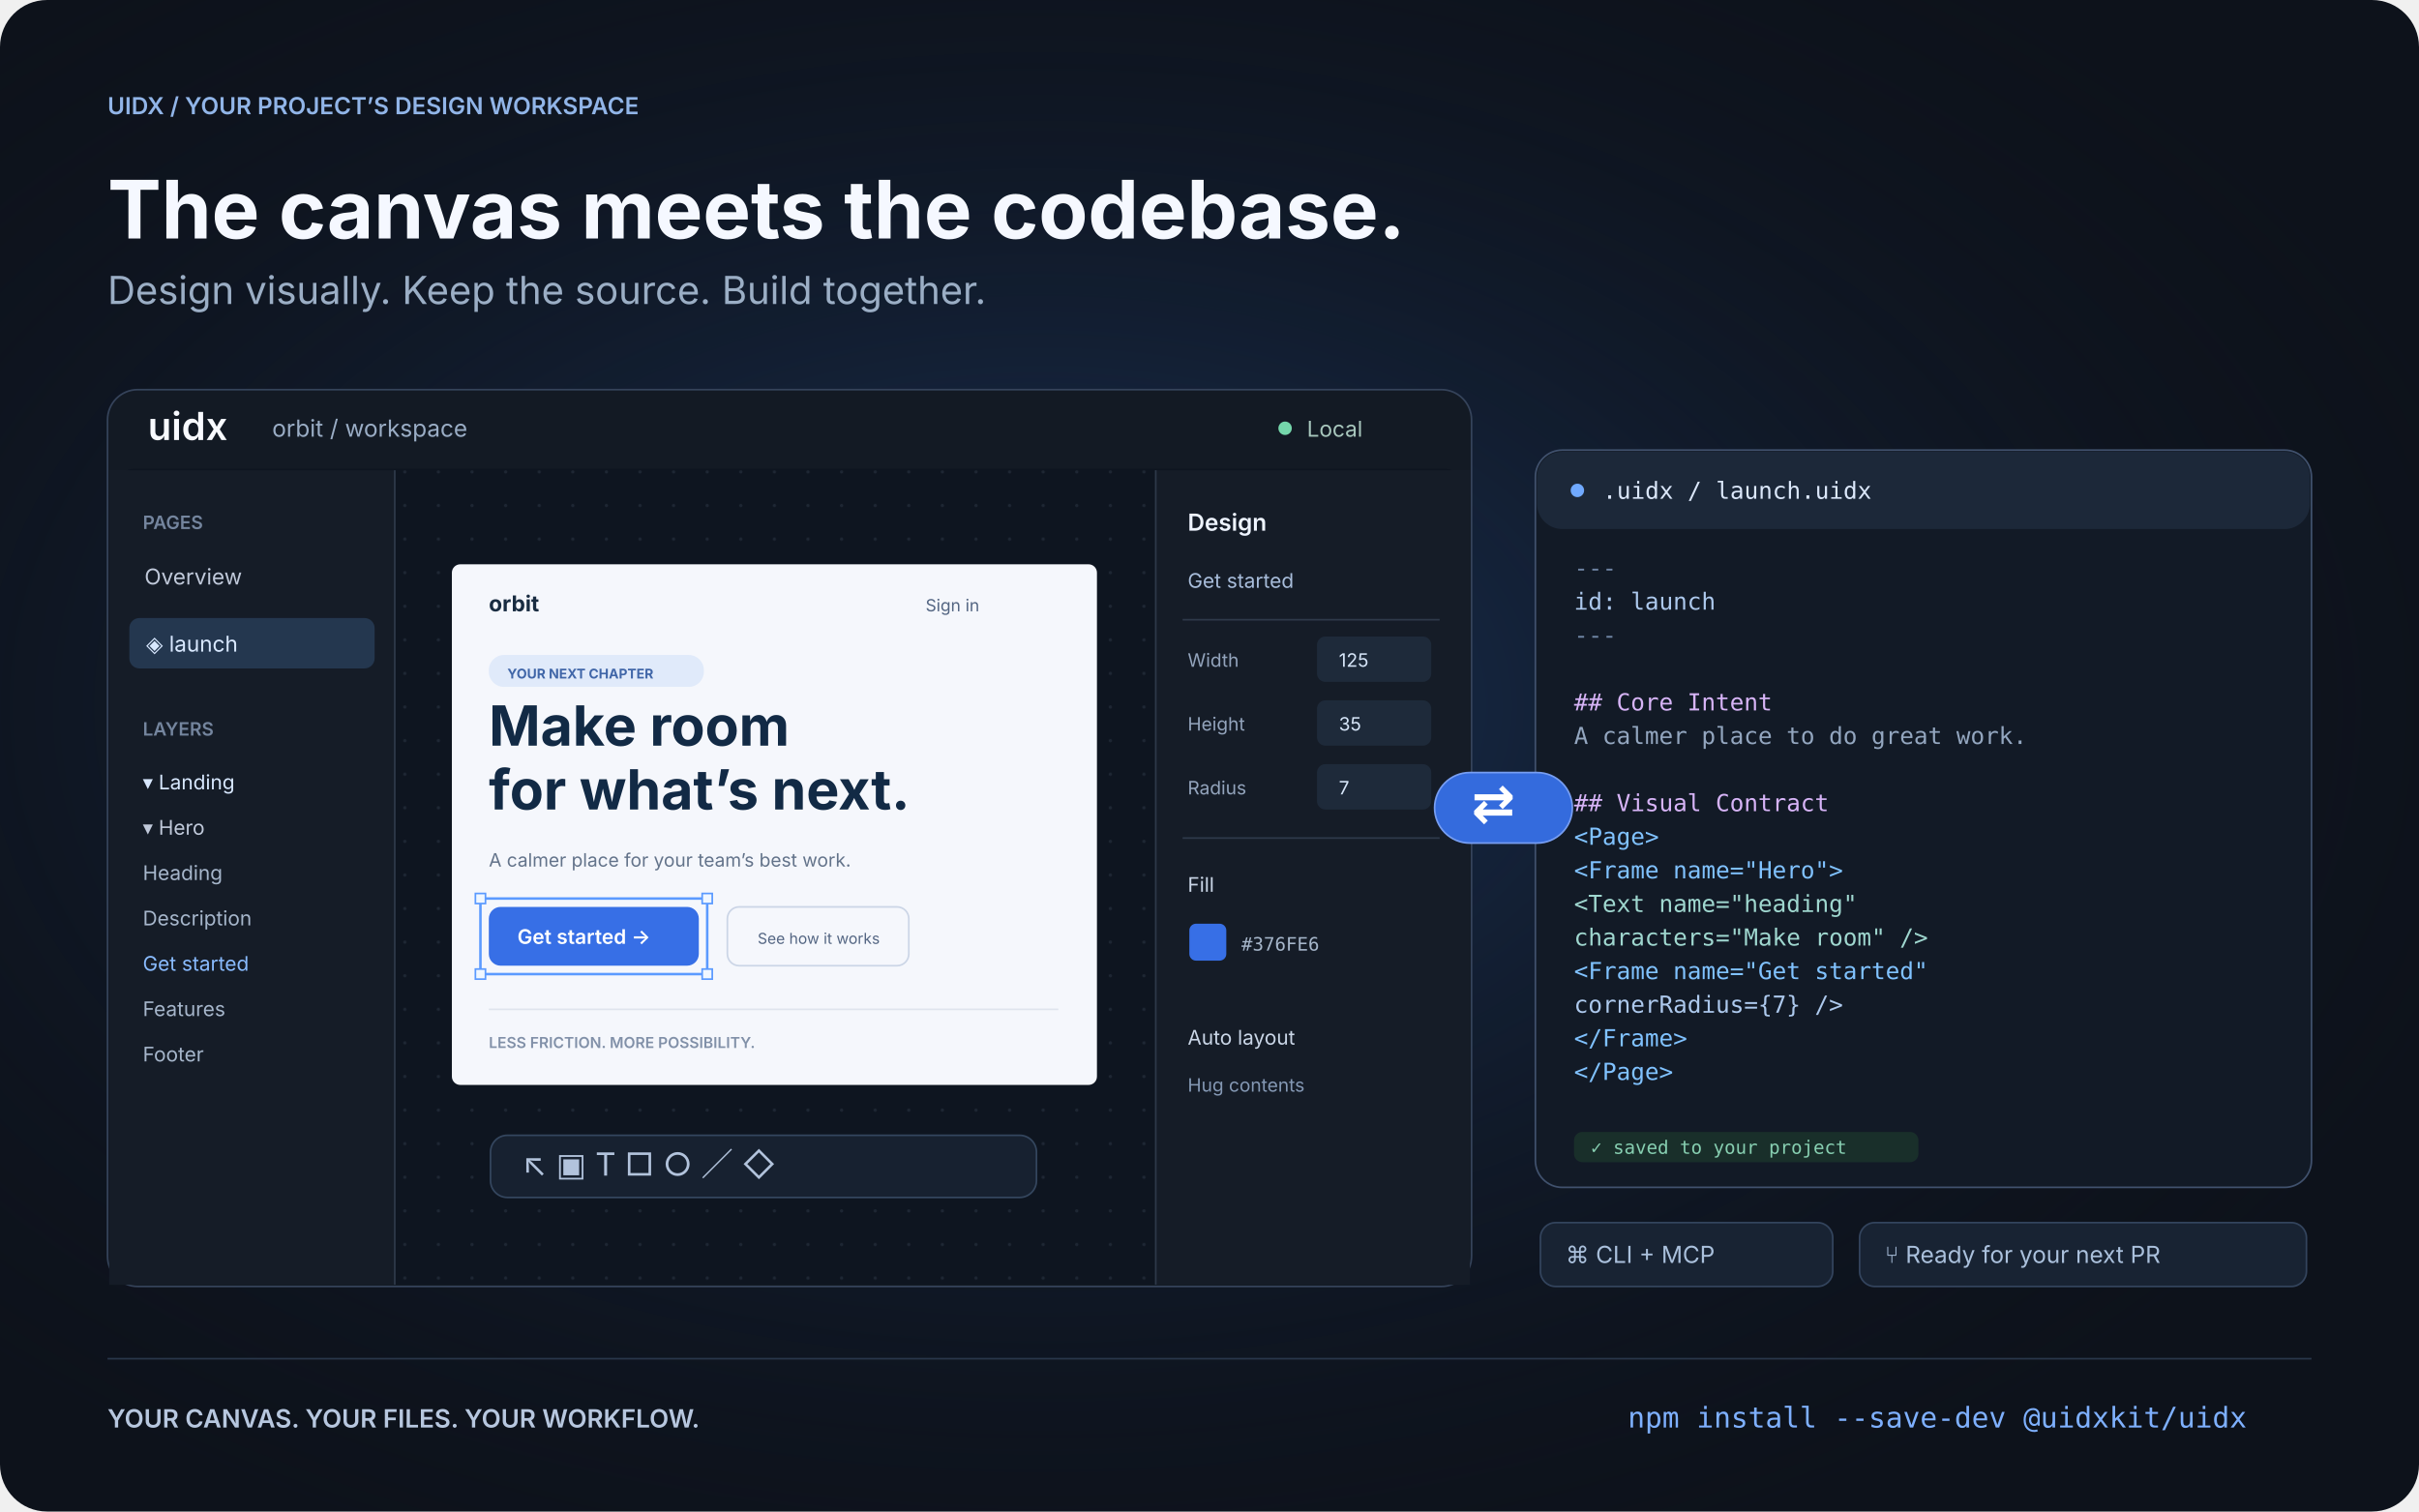
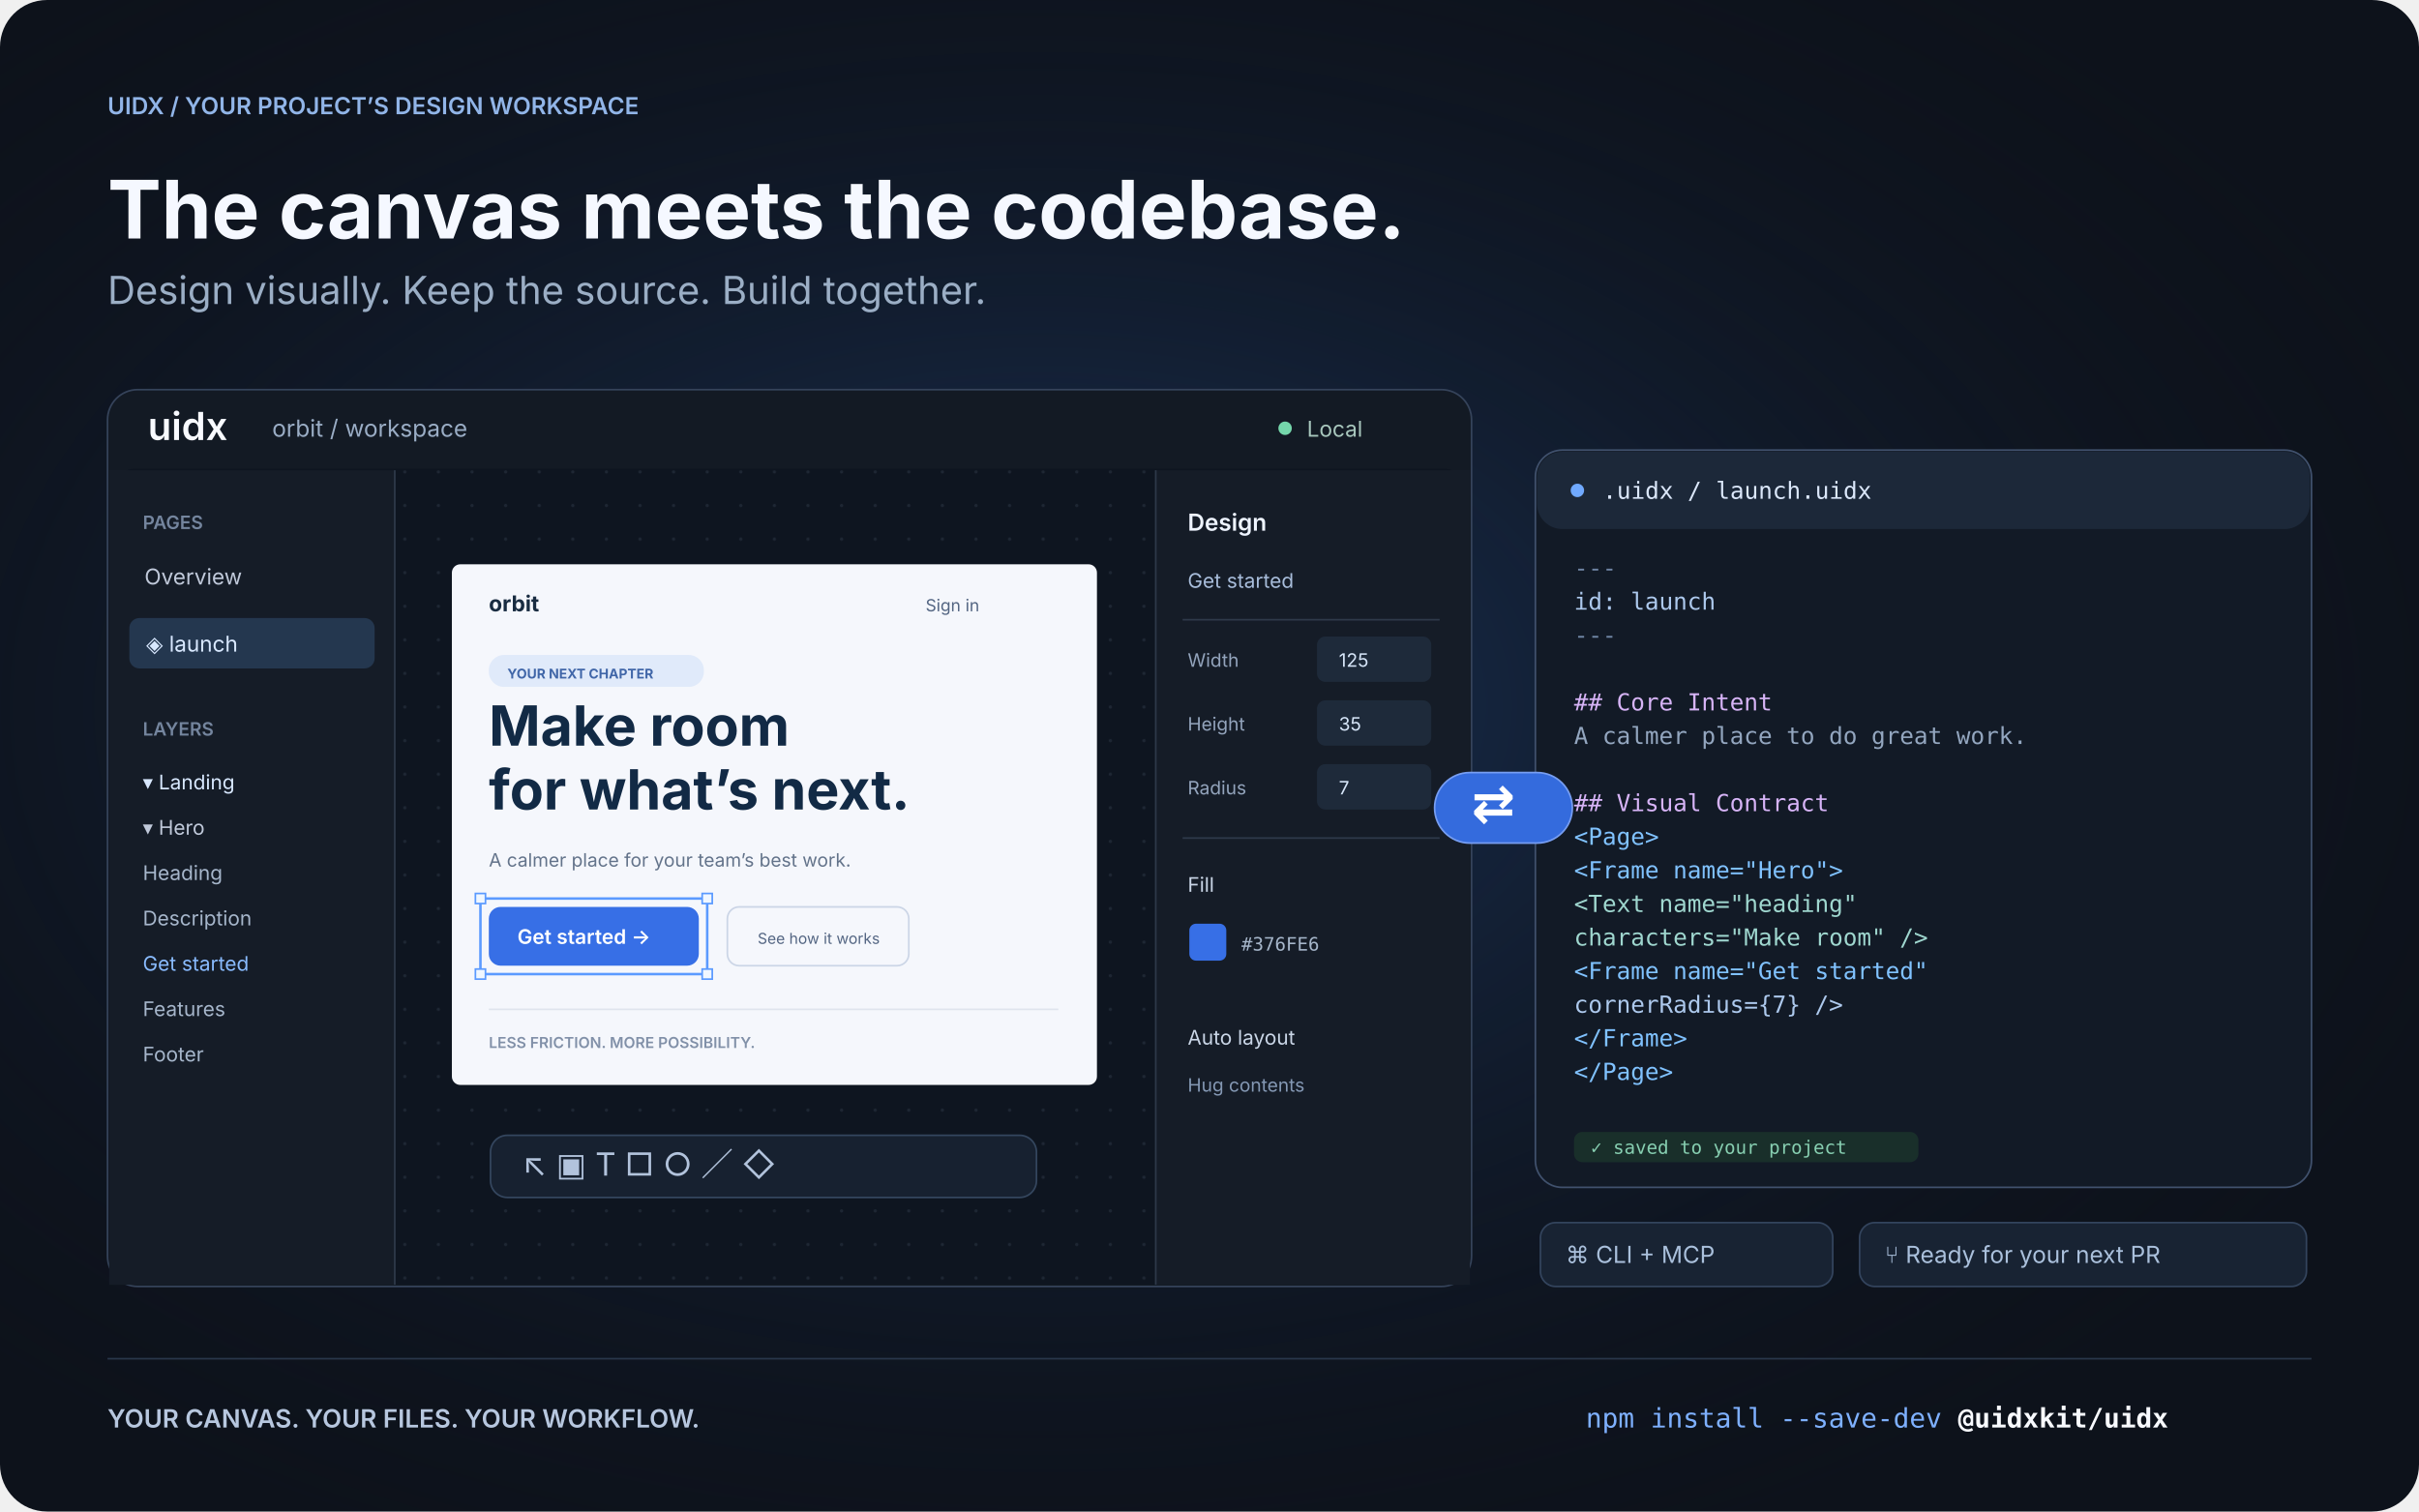
<svg xmlns="http://www.w3.org/2000/svg" width="1440" height="900" viewBox="0 0 1440 900" role="img" aria-labelledby="title desc">
  <defs>
    <radialGradient id="glow">
      <stop stop-color="#22467d" stop-opacity=".65" />
      <stop offset="1" stop-color="#10151f" stop-opacity="0" />
    </radialGradient>
    <linearGradient id="card" x2="0" y2="1">
      <stop stop-color="#172638" />
      <stop offset="1" stop-color="#131b28" />
    </linearGradient>
    <pattern id="dots" width="20" height="20" patternUnits="userSpaceOnUse">
      <circle cx="1" cy="1" r="1" fill="#64738a" opacity=".18" />
    </pattern>
  </defs>
  <rect width="1440" height="900" rx="28" fill="#0d121b" />
  <ellipse cx="620" cy="420" rx="900" ry="560" fill="url(#glow)" />
  <g font-family="Inter, system-ui, -apple-system, Segoe UI, sans-serif">
    <text x="64" y="68" fill="#91b5e8" font-size="14" font-weight="600">UIDX / YOUR PROJECT’S DESIGN WORKSPACE</text>
    <text x="64" y="142" fill="#f5f8ff" font-size="48" font-weight="650">The canvas meets the codebase.</text>
    <text x="64" y="181" fill="#9baec5" font-size="23" font-weight="400">Design visually. Keep the source. Build together.</text>
    <rect x="64" y="232" width="812" height="534" rx="18" fill="#131a24" stroke="#35435a" />
    <rect x="65" y="279" width="810" height="486" rx="16" fill="#0e1520" />
    <text x="88" y="262" fill="#f8faff" font-size="23" font-weight="600">uidx</text>
    <text x="162" y="260" fill="#9aadc5" font-size="14" font-weight="400">orbit / workspace</text>
    <circle cx="765" cy="255" r="4" fill="#75d7ab" />
    <text x="778" y="260" fill="#a8c7bd" font-size="13" font-weight="400">Local</text>
    <rect x="65" y="280" width="170" height="485" rx="0" fill="#151c27" />
    <path d="M235 280 L235 765" stroke="#2e394a" fill="none" />
    <text x="85" y="315" fill="#74859e" font-size="11" font-weight="600">PAGES</text>
    <text x="86" y="348" fill="#c0c9da" font-size="13" font-weight="400">Overview</text>
    <rect x="77" y="368" width="146" height="30" rx="6" fill="#24374f" />
    <text x="87" y="388" fill="#d8e8ff" font-size="13" font-weight="400">◈  launch</text>
    <text x="85" y="438" fill="#74859e" font-size="11" font-weight="600">LAYERS</text>
    <text x="85" y="470" fill="#d8e8ff" font-size="12" font-weight="400">▾ Landing</text>
    <text x="85" y="497" fill="#c0c9da" font-size="12" font-weight="400">  ▾ Hero</text>
    <text x="85" y="524" fill="#a6b6cb" font-size="12" font-weight="400">      Heading</text>
    <text x="85" y="551" fill="#a6b6cb" font-size="12" font-weight="400">      Description</text>
    <text x="85" y="578" fill="#89bbff" font-size="12" font-weight="400">      Get started</text>
    <text x="85" y="605" fill="#a6b6cb" font-size="12" font-weight="400">  Features</text>
    <text x="85" y="632" fill="#a6b6cb" font-size="12" font-weight="400">  Footer</text>
    <rect x="236" y="280" width="451" height="485" rx="0" fill="url(#dots)" />
    <rect x="269" y="336" width="384" height="310" rx="5" fill="#f5f7fc" />
    <text x="291" y="364" fill="#192c41" font-size="13" font-weight="700">orbit</text>
    <text x="551" y="364" fill="#536582" font-size="10" font-weight="400">Sign in</text>
    <rect x="291" y="390" width="128" height="19" rx="9" fill="#e0eafa" />
    <text x="302" y="404" fill="#4066a8" font-size="8" font-weight="650">YOUR NEXT CHAPTER</text>
    <text x="291" y="444" fill="#122a45" font-size="33" font-weight="700">Make room</text>
    <text x="291" y="482" fill="#122a45" font-size="33" font-weight="700">for what’s next.</text>
    <text x="291" y="516" fill="#63738a" font-size="11" font-weight="400">A calmer place for your team’s best work.</text>
    <rect x="291" y="540" width="125" height="35" rx="7" fill="#376fe6" />
    <text x="308" y="562" fill="#fff" font-size="12" font-weight="600">Get started  →</text>
    <rect x="433" y="540" width="108" height="35" rx="7" fill="#f5f7fc" stroke="#cbd5e6" />
    <text x="451" y="562" fill="#536582" font-size="9" font-weight="400">See how it works</text>
    <path d="M291 601 L630 601" stroke="#dfe4ee" fill="none" />
    <text x="291" y="624" fill="#8190a8" font-size="9" font-weight="600">LESS FRICTION. MORE POSSIBILITY.</text>
    <rect x="286" y="535" width="135" height="45" rx="2" fill="none" stroke="#5b9aff" stroke-width="1.5" />
    <rect x="283" y="532" width="6" height="6" rx="0" fill="#f0f7ff" stroke="#5b9aff" />
    <rect x="283" y="577" width="6" height="6" rx="0" fill="#f0f7ff" stroke="#5b9aff" />
    <rect x="418" y="532" width="6" height="6" rx="0" fill="#f0f7ff" stroke="#5b9aff" />
    <rect x="418" y="577" width="6" height="6" rx="0" fill="#f0f7ff" stroke="#5b9aff" />
    <rect x="292" y="676" width="325" height="37" rx="10" fill="#172130" stroke="#34465e" />
    <text x="311" y="700" fill="#b2c3dc" font-size="19" font-weight="400">↖    ▣    T    □    ○    ／    ◇</text>
    <rect x="688" y="280" width="187" height="485" rx="0" fill="#151c27" />
    <path d="M688 280 L688 765" stroke="#2e394a" fill="none" />
    <text x="707" y="316" fill="#eef4ff" font-size="14" font-weight="600">Design</text>
    <text x="707" y="350" fill="#a8bddb" font-size="12" font-weight="400">Get started</text>
    <path d="M704 369 L857 369" stroke="#2e394a" fill="none" />
    <text x="707" y="397" fill="#93a4bc" font-size="11" font-weight="400">Width</text>
    <rect x="784" y="379" width="68" height="27" rx="5" fill="#1e2a3a" />
    <text x="797" y="397" fill="#d6e5f8" font-size="11" font-weight="400">125</text>
    <text x="707" y="435" fill="#93a4bc" font-size="11" font-weight="400">Height</text>
    <rect x="784" y="417" width="68" height="27" rx="5" fill="#1e2a3a" />
    <text x="797" y="435" fill="#d6e5f8" font-size="11" font-weight="400">35</text>
    <text x="707" y="473" fill="#93a4bc" font-size="11" font-weight="400">Radius</text>
    <rect x="784" y="455" width="68" height="27" rx="5" fill="#1e2a3a" />
    <text x="797" y="473" fill="#d6e5f8" font-size="11" font-weight="400">7</text>
    <path d="M704 499 L857 499" stroke="#2e394a" fill="none" />
    <text x="707" y="531" fill="#cad6e7" font-size="12" font-weight="400">Fill</text>
    <rect x="708" y="550" width="22" height="22" rx="4" fill="#376fe6" />
    <text x="739" y="566" fill="#a6b6ca" font-size="11" font-weight="400" font-family="ui-monospace, SFMono-Regular, Consolas, monospace">#376FE6</text>
    <text x="707" y="622" fill="#cad6e7" font-size="12" font-weight="400">Auto layout</text>
    <text x="707" y="650" fill="#8498b4" font-size="11" font-weight="400">Hug contents</text>
    <rect x="914" y="268" width="462" height="439" rx="16" fill="#121a26" stroke="#40516d" />
    <rect x="915" y="269" width="460" height="46" rx="15" fill="#1c2839" />
    <circle cx="939" cy="292" r="4" fill="#70a9ff" />
    <text x="954" y="297" fill="#dbe7fa" font-size="14" font-weight="500" font-family="ui-monospace, SFMono-Regular, Consolas, monospace">.uidx / launch.uidx</text>
    <text x="937" y="343" fill="#7086a5" font-size="14" font-weight="400" font-family="ui-monospace, SFMono-Regular, Consolas, monospace">---</text>
    <text x="937" y="363" fill="#adc9ed" font-size="14" font-weight="400" font-family="ui-monospace, SFMono-Regular, Consolas, monospace">id: launch</text>
    <text x="937" y="383" fill="#7086a5" font-size="14" font-weight="400" font-family="ui-monospace, SFMono-Regular, Consolas, monospace">---</text>
    <text x="937" y="403" fill="#adc9ed" font-size="14" font-weight="400" font-family="ui-monospace, SFMono-Regular, Consolas, monospace" />
    <text x="937" y="423" fill="#d7b4f7" font-size="14" font-weight="400" font-family="ui-monospace, SFMono-Regular, Consolas, monospace">## Core Intent</text>
    <text x="937" y="443" fill="#93a6bf" font-size="14" font-weight="400" font-family="ui-monospace, SFMono-Regular, Consolas, monospace">A calmer place to do great work.</text>
    <text x="937" y="463" fill="#adc9ed" font-size="14" font-weight="400" font-family="ui-monospace, SFMono-Regular, Consolas, monospace" />
    <text x="937" y="483" fill="#d7b4f7" font-size="14" font-weight="400" font-family="ui-monospace, SFMono-Regular, Consolas, monospace">## Visual Contract</text>
    <text x="937" y="503" fill="#80c2ff" font-size="14" font-weight="400" font-family="ui-monospace, SFMono-Regular, Consolas, monospace">&lt;Page&gt;</text>
    <text x="937" y="523" fill="#80c2ff" font-size="14" font-weight="400" font-family="ui-monospace, SFMono-Regular, Consolas, monospace">  &lt;Frame name="Hero"&gt;</text>
    <text x="937" y="543" fill="#9fd7cf" font-size="14" font-weight="400" font-family="ui-monospace, SFMono-Regular, Consolas, monospace">    &lt;Text name="heading"</text>
    <text x="937" y="563" fill="#9fd7cf" font-size="14" font-weight="400" font-family="ui-monospace, SFMono-Regular, Consolas, monospace">      characters="Make room" /&gt;</text>
    <text x="937" y="583" fill="#80c2ff" font-size="14" font-weight="400" font-family="ui-monospace, SFMono-Regular, Consolas, monospace">    &lt;Frame name="Get started"</text>
    <text x="937" y="603" fill="#adc9ed" font-size="14" font-weight="400" font-family="ui-monospace, SFMono-Regular, Consolas, monospace">      cornerRadius={7} /&gt;</text>
    <text x="937" y="623" fill="#80c2ff" font-size="14" font-weight="400" font-family="ui-monospace, SFMono-Regular, Consolas, monospace">  &lt;/Frame&gt;</text>
    <text x="937" y="643" fill="#80c2ff" font-size="14" font-weight="400" font-family="ui-monospace, SFMono-Regular, Consolas, monospace">&lt;/Page&gt;</text>
    <rect x="937" y="674" width="205" height="18" rx="5" fill="#192f2a" />
    <text x="947" y="687" fill="#87cfb1" font-size="11" font-weight="400" font-family="ui-monospace, SFMono-Regular, Consolas, monospace">✓  saved to your project</text>
    <rect x="854" y="460" width="82" height="42" rx="21" fill="#346bdd" stroke="#779ef2" />
    <text x="876" y="489" fill="#fff" font-size="31" font-weight="600">⇄</text>
    <rect x="917" y="728" width="174" height="38" rx="9" fill="#182333" stroke="#33445d" />
    <text x="932" y="752" fill="#aac0dc" font-size="14" font-weight="400">⌘  CLI + MCP</text>
    <rect x="1107" y="728" width="266" height="38" rx="9" fill="#182333" stroke="#33445d" />
    <text x="1122" y="752" fill="#aac0dc" font-size="14" font-weight="400">⑂  Ready for your next PR</text>
    <path d="M64 809 L1376 809" stroke="#29364a" fill="none" />
    <text x="64" y="850" fill="#b7c7df" font-size="15" font-weight="600">YOUR CANVAS. YOUR FILES. YOUR WORKFLOW.</text>
-     <text x="969" y="850" fill="#7eb0ff" font-size="17" font-weight="500" font-family="ui-monospace, SFMono-Regular, Consolas, monospace">npm install --save-dev @uidxkit/uidx</text>
+     <text x="944" y="850" fill="#7eb0ff" font-size="16" font-weight="500" font-family="ui-monospace, SFMono-Regular, Consolas, monospace">npm install --save-dev <tspan fill="#f8faff" font-weight="700">@uidxkit/uidx</tspan>
+     </text>
  </g>
</svg>
